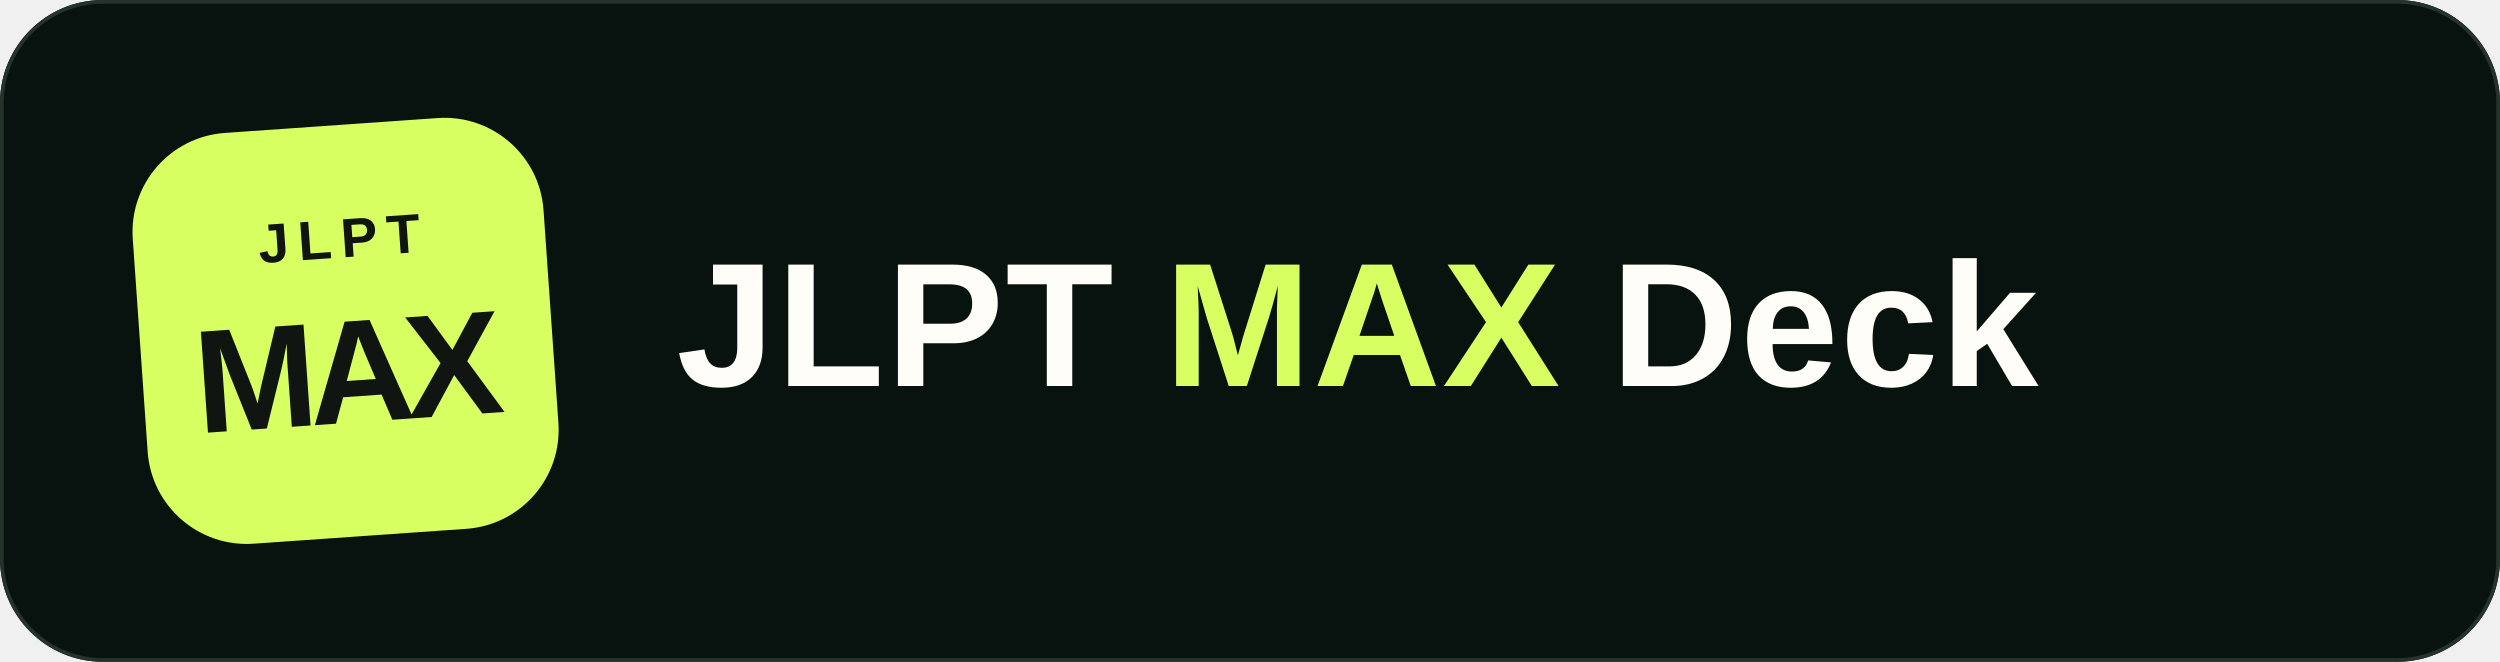
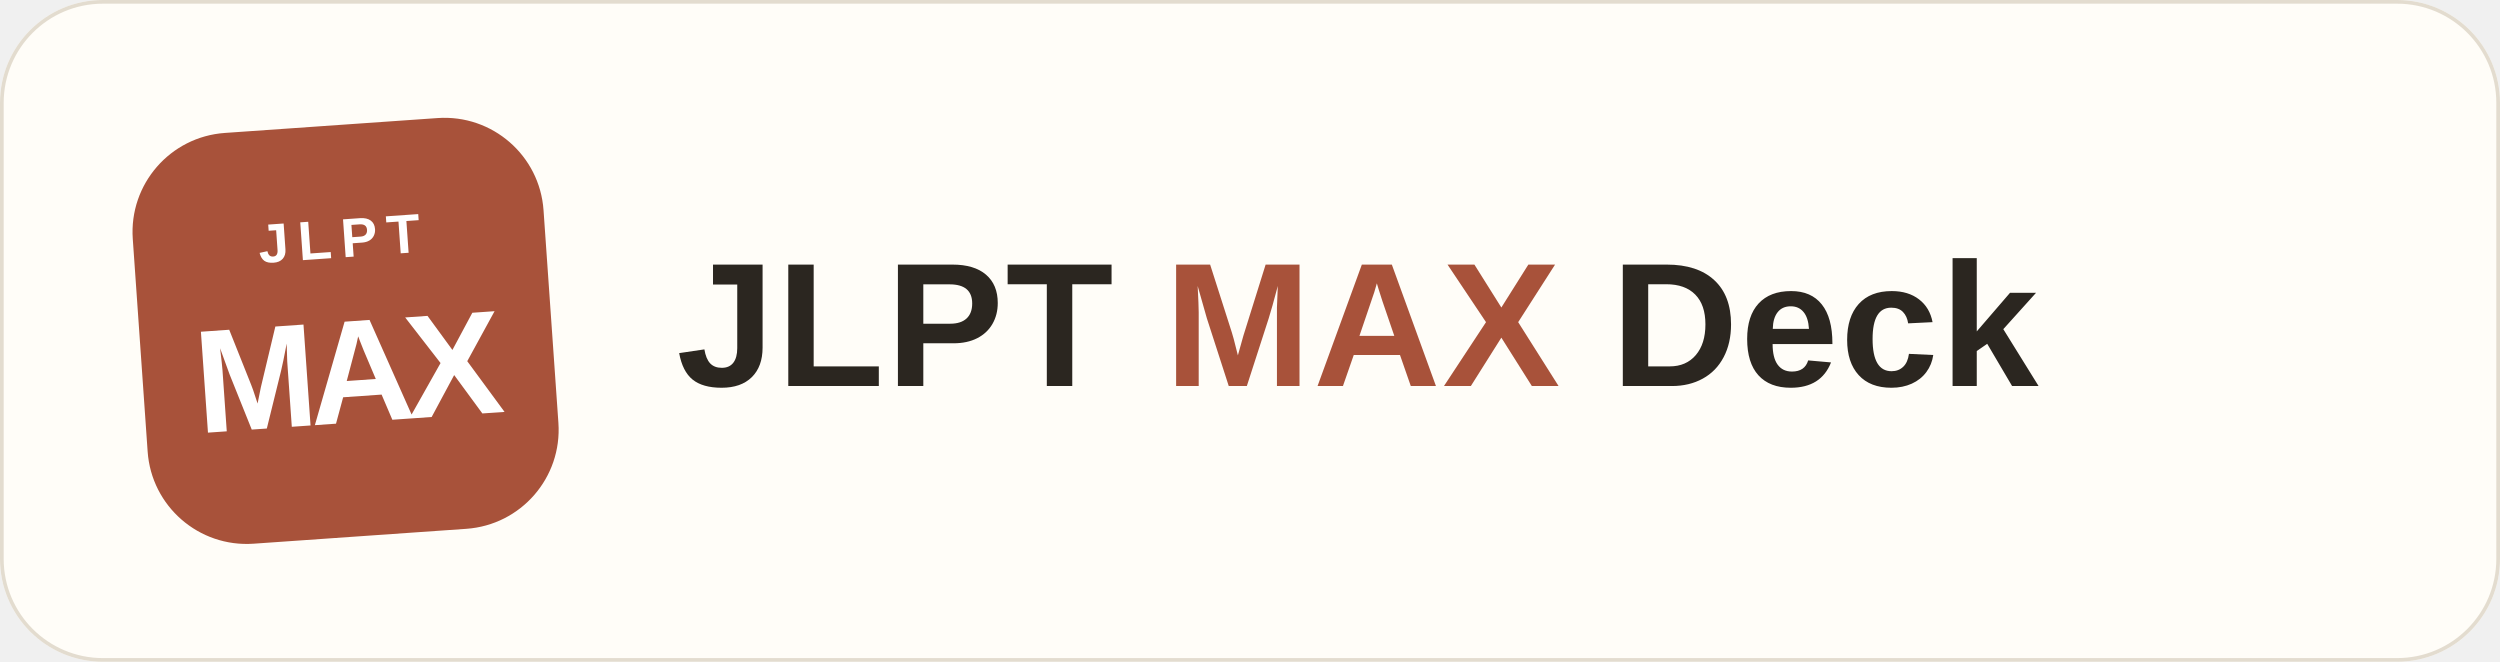
<svg xmlns="http://www.w3.org/2000/svg" width="680" height="180" viewBox="0 0 680 180" role="img" aria-labelledby="title description">
-   <rect width="680" height="180" rx="28" fill="#08120e" />
-   <rect x=".5" y=".5" width="679" height="179" rx="27.5" fill="none" stroke="#26332d" />
+   <rect width="680" height="180" rx="28" fill="#fffdf8" />
+   <rect x=".5" y=".5" width="679" height="179" rx="27.5" fill="none" stroke="#e3dccf" />
  <g transform="translate(38 34) rotate(-4 56 56)">
-     <rect width="112" height="112" rx="27" fill="#d8ff62" />
-     <text x="56" y="36" fill="#101512" font-family="Arial, Helvetica, sans-serif" font-size="15" font-weight="900" letter-spacing="2.5" text-anchor="middle">JLPT</text>
-     <text x="56" y="81" fill="#101512" font-family="Arial, Helvetica, sans-serif" font-size="40" font-weight="900" letter-spacing="-2.5" text-anchor="middle">MAX</text>
+     <rect width="112" height="112" rx="27" fill="#a8523a" />
+     <text x="56" y="36" fill="#ffffff" font-family="Arial, Helvetica, sans-serif" font-size="15" font-weight="900" letter-spacing="2.5" text-anchor="middle">JLPT</text>
+     <text x="56" y="81" fill="#ffffff" font-family="Arial, Helvetica, sans-serif" font-size="40" font-weight="900" letter-spacing="-2.5" text-anchor="middle">MAX</text>
  </g>
-   <text x="184" y="105" fill="#fffdf7" font-family="Arial, Helvetica, sans-serif" font-size="48" font-weight="800" letter-spacing=".5">JLPT <tspan fill="#d8ff62">MAX</tspan> Deck</text>
+   <text x="184" y="105" fill="#2b2620" font-family="Arial, Helvetica, sans-serif" font-size="48" font-weight="800" letter-spacing=".5">JLPT <tspan fill="#a8523a">MAX</tspan> Deck</text>
</svg>
